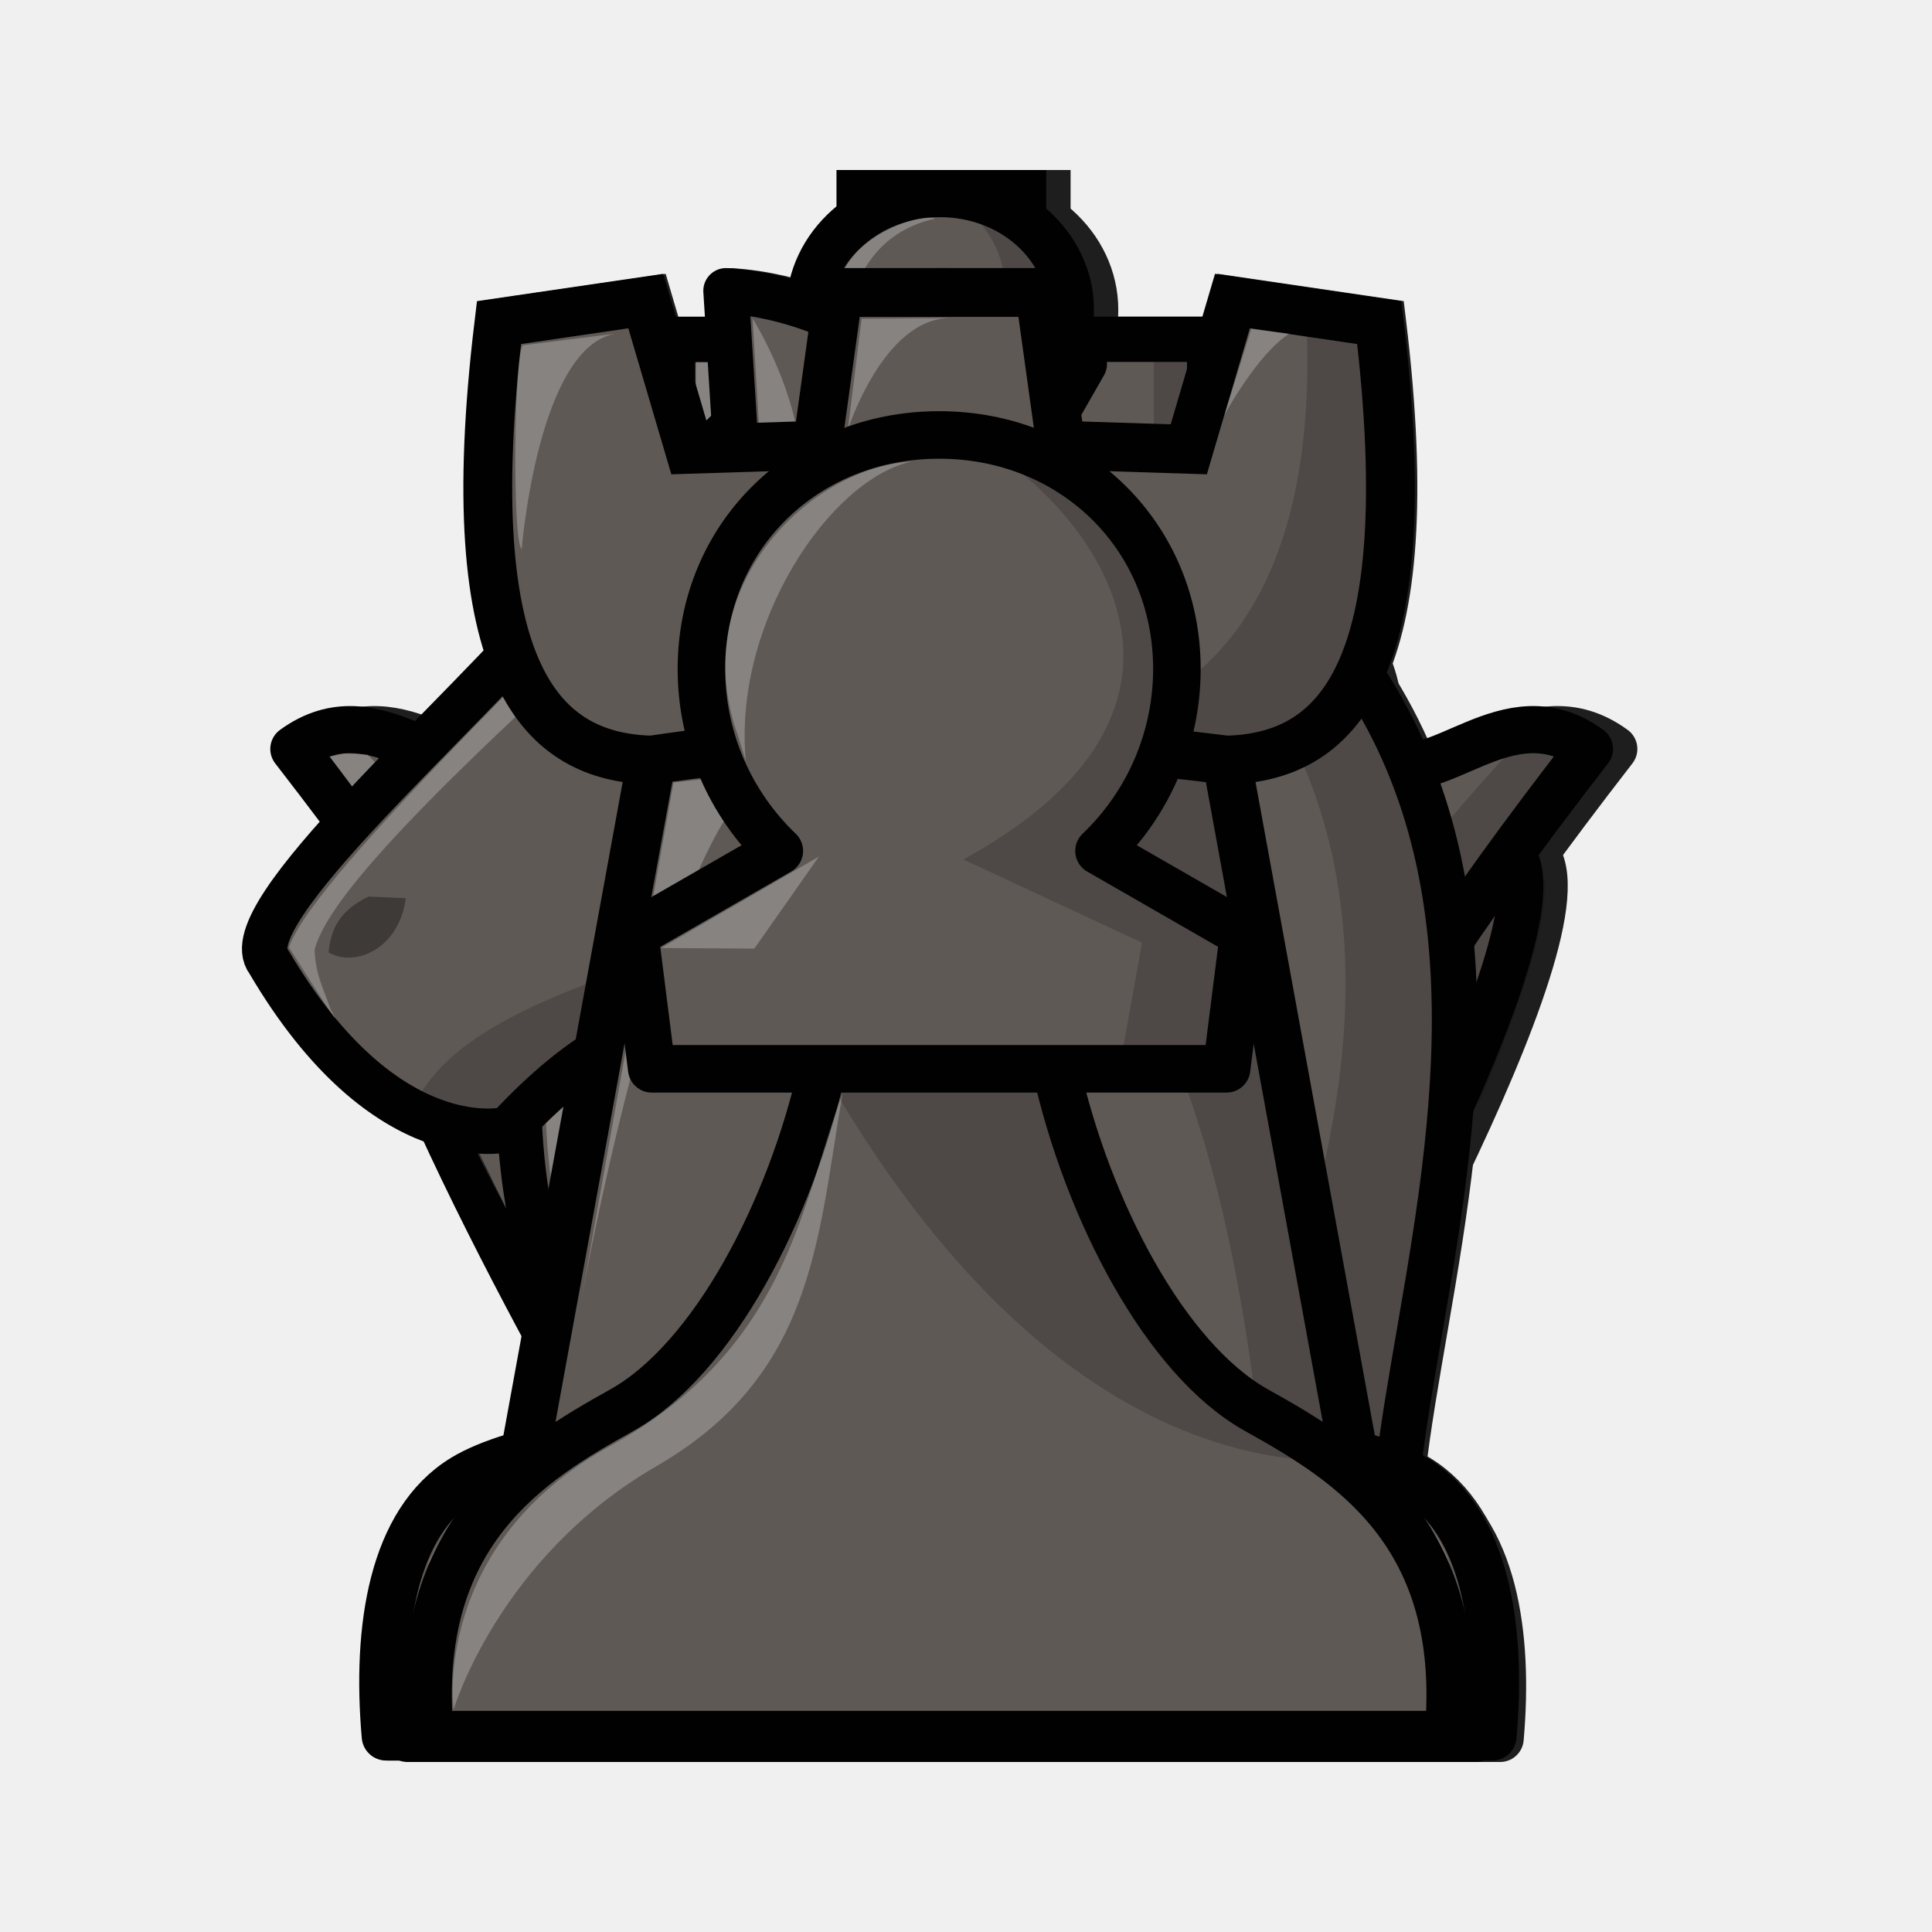
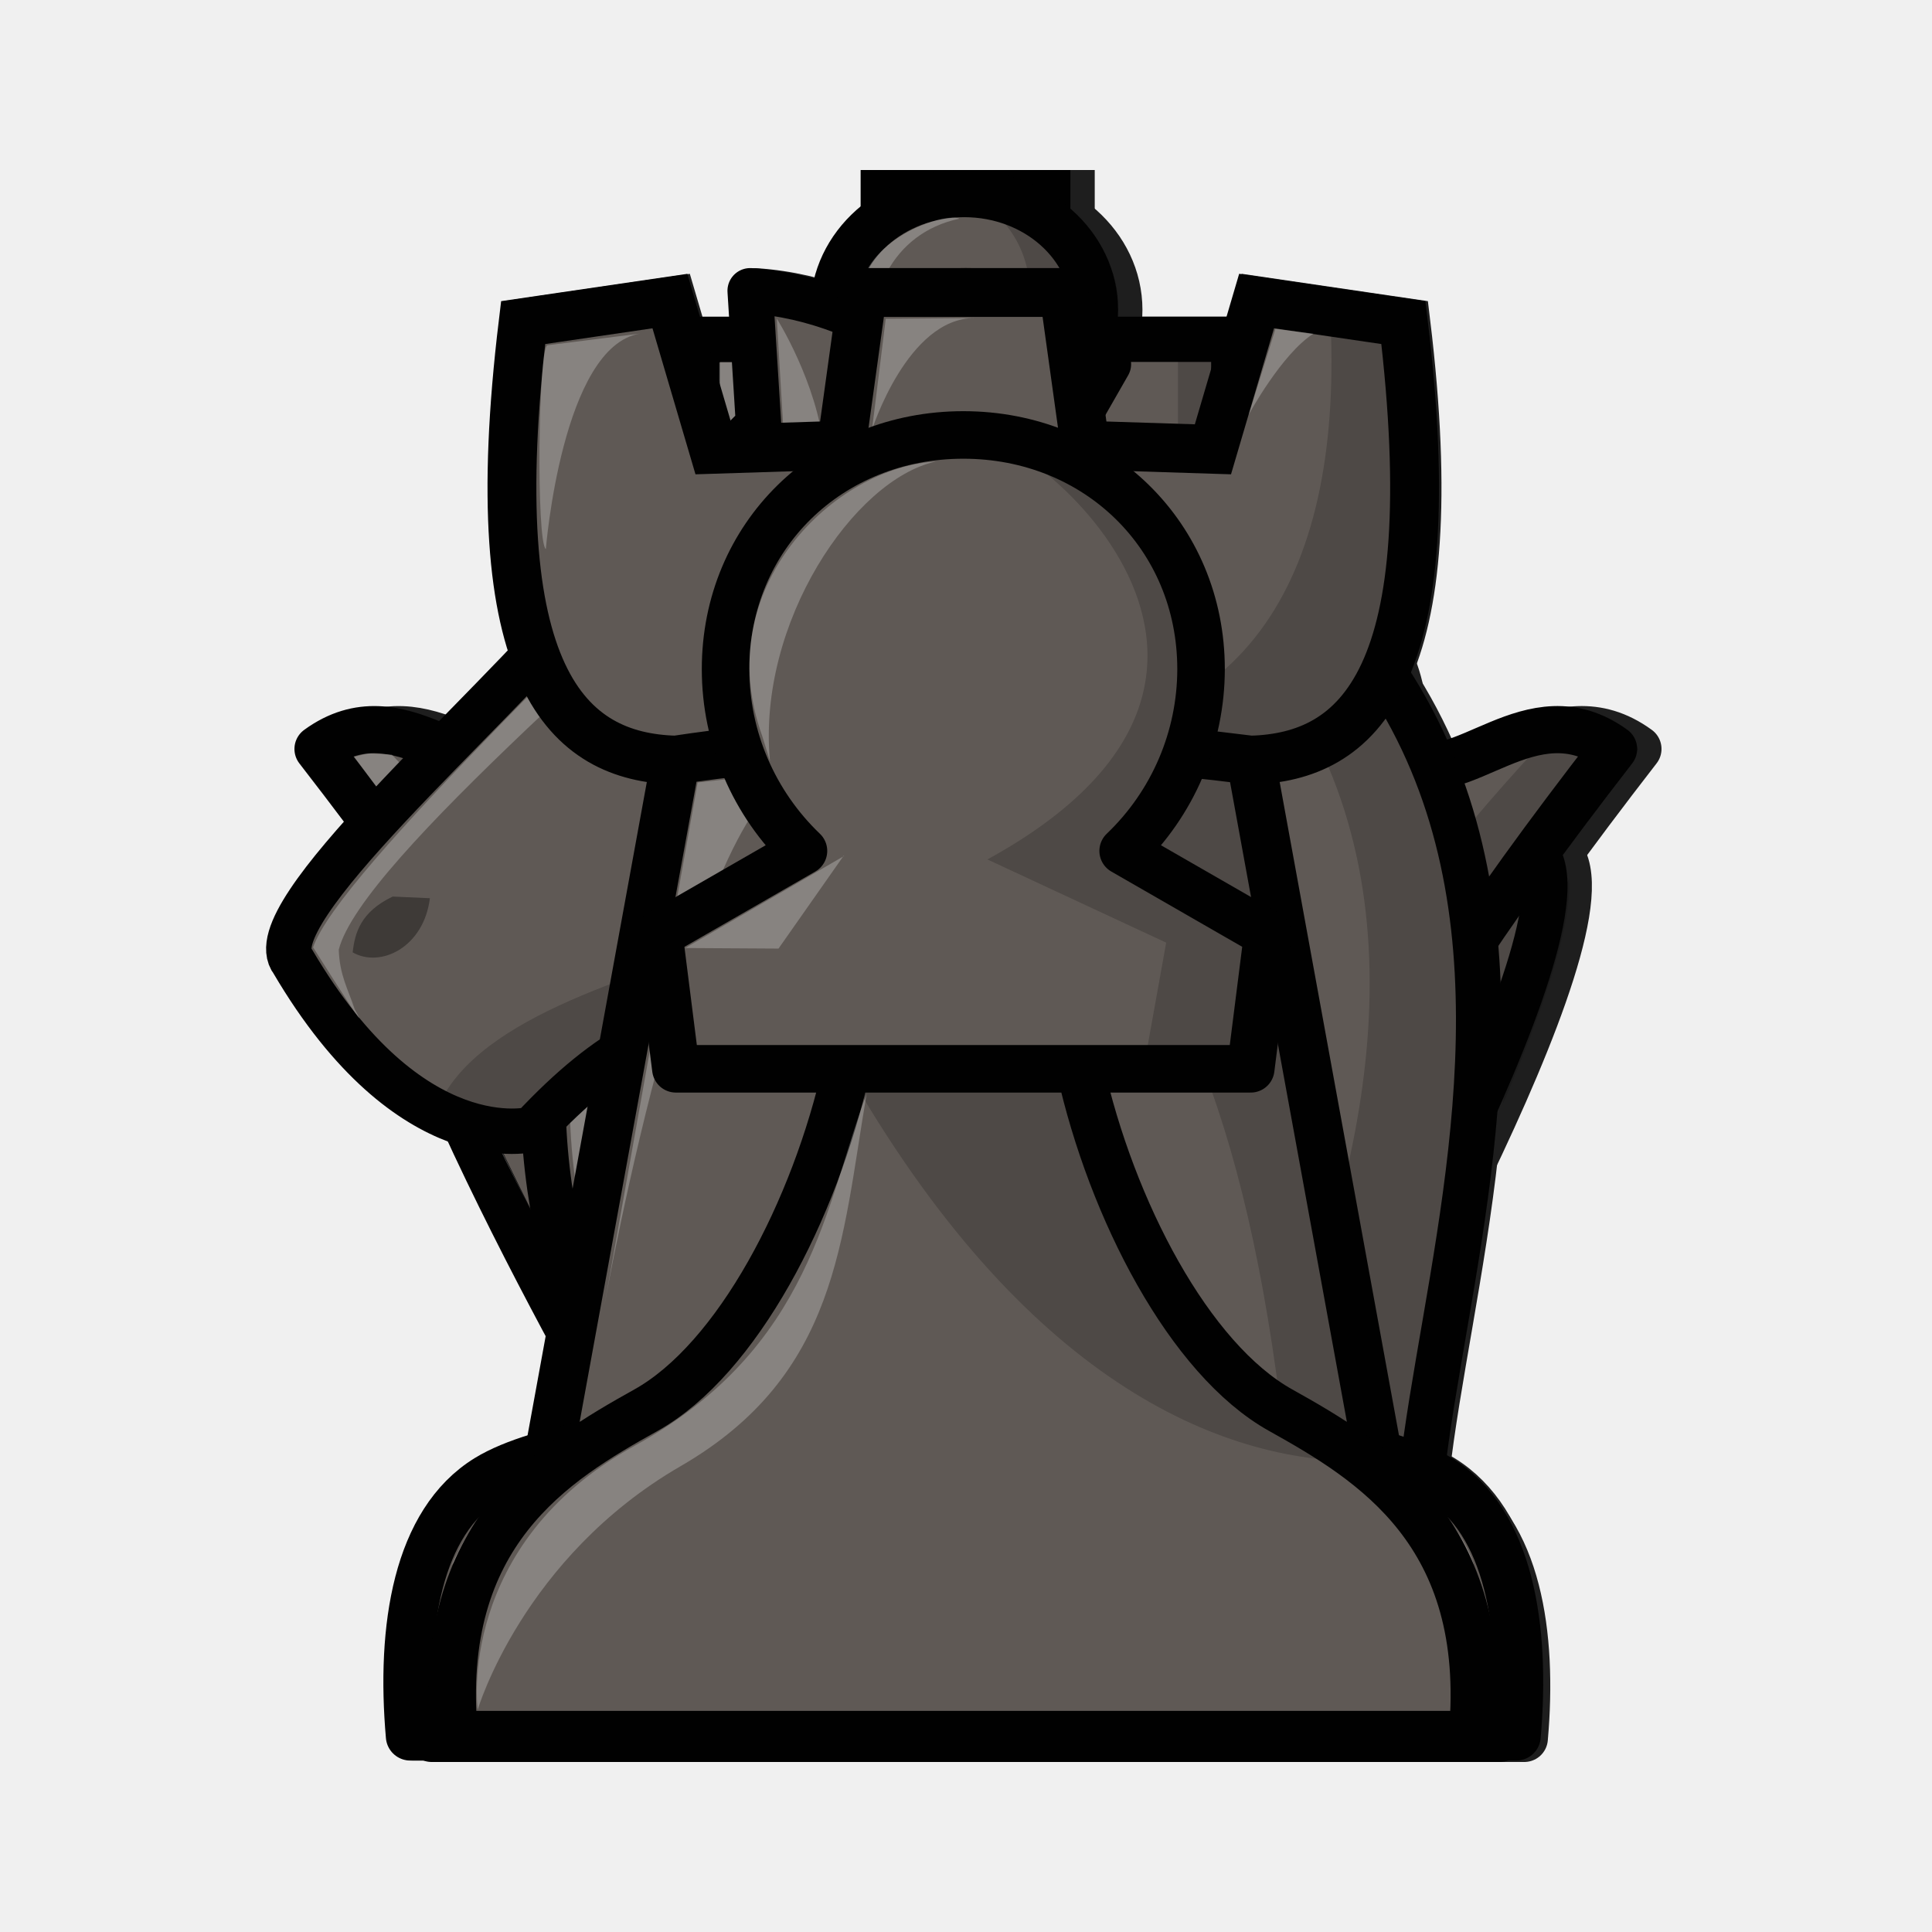
- <svg xmlns="http://www.w3.org/2000/svg" width="40" height="40" viewBox="0 0 40 40" version="1.1">
+ <svg xmlns="http://www.w3.org/2000/svg" width="40" height="40" viewBox="0 0 40 40">
  <g id="Sprite-Staunty">
-     <g id="wk" transform="matrix(0.780303,0,0,0.780303,0.4925009,1.366364)">
+     <g id="wk" transform="matrix(0.780303,0,0,0.780303,0.9925009,1.366364)">
      <path d="m 27.67,15.225 v -3.544 h 4.44 V 7.252 H 27.175 V 3.36 H 22.81 v 3.893 h -4.934 v 4.43 h 4.44 v 3.543" fill="#f0f0f0" stroke-linecap="round" stroke-width="1.2" stroke="#1e1e1e" id="path1542" />
      <rect x="20.299" y="14.215" width="9.398" height="2.787" ry="1.394" fill="#f0f0f0" stroke-linejoin="round" stroke-width="1.2" stroke="#1e1e1e" id="rect1544" />
      <path d="m 26.416,14.215 c 0.725,0 1.308,0.621 1.308,1.393 0,0.773 -0.583,1.394 -1.308,1.394 h 1.974 c 0.724,0 1.308,-0.621 1.308,-1.393 0,-0.773 -0.584,-1.394 -1.308,-1.394 z" opacity="0.15" id="path1546" />
      <path d="m 21.631,14.842 c -0.402,0 -0.725,0.345 -0.725,0.773 0,0.427 0.323,0.772 0.725,0.772 h 0.874 c -0.402,0 -0.725,-0.345 -0.725,-0.772 0,-0.428 0.323,-0.773 0.725,-0.773 z" fill="#ffffff" id="path1548" />
      <path d="m 33.635,36.986 c 0,0 7.776,-13.318 6.613,-15.916 -1.164,-2.596 -8.48,-4.497 -15.248,-4.497 -6.768,0 -14.084,1.9 -15.248,4.497 -1.164,2.597 6.612,15.916 6.612,15.916 z" fill="#f0f0f0" stroke-linecap="round" stroke-width="1.2" stroke="#1e1e1e" id="path1550" />
      <path d="m 24.996,16.576 c 15.938,2.622 12.573,9.354 6.64,22.543 l 2.028,-1.729 c 0,0 7.747,-13.723 6.584,-16.32 -1.545,-2.833 -7.503,-4.159 -15.252,-4.494 z" opacity="0.15" id="path1552" />
      <path d="m 23.765,17.295 c -3.904,-0.184 -14.621,1.801 -13.503,5.017 0.817,3.727 2.754,7.244 4.508,10.504 C 9.083,22.481 8.828,19.042 23.765,17.295 Z M 23.391,3.997 23.375,7.309 h 0.546 l 0.016,-3.312 z m -4.931,3.87 -0.008,3.208 h 0.774 l 0.007,-3.208 z m 4.413,3.213 0.025,2.486 h 0.52 L 23.393,11.08 Z" fill="#ffffff" id="path1554" />
      <path d="m 26.189,3.358 v 3.894 h 0.987 V 3.358 Z m 4.441,3.894 v 4.945 h 1.48 V 7.252 Z m -4.44,4.429 v 2.492 h 1.48 v -2.492 z" opacity="0.15" id="path1556" />
      <path d="m 25,36.457 c 0,0 -9.13,0.048 -11.691,1.62 -1.727,1.06 -2.135,3.65 -1.9,6.323 h 27.182 c 0.235,-2.672 -0.172,-5.264 -1.9,-6.324 -2.56,-1.57 -11.69,-1.619 -11.69,-1.619 z" fill="#f0f0f0" stroke-linejoin="round" stroke-width="1.2" stroke="#1e1e1e" id="path1558" />
      <path d="m 25,37.147 c 0,0 -8.712,-0.137 -11.624,1.666 -0.37,0.229 -0.7,0.84 -0.954,1.39 0.261,-0.331 0.503,-0.613 0.887,-0.849 2.56,-1.571 11.691,-1.62 11.691,-1.62 0,0 9.132,0.049 11.692,1.62 0.391,0.24 0.592,0.532 0.856,0.87 0.025,-0.076 -0.409,-1.158 -1.144,-1.596 C 33.648,37.136 25,37.148 25,37.148 Z" fill="#ffffff" id="path1560" />
    </g>
-     <g id="wq" transform="matrix(0.8137066,0,0,0.8137066,-0.3426653,-0.1367975)">
+     <g id="wq" transform="matrix(0.8137066,0,0,0.8137066,0.1573347,-0.1367975)">
      <path d="m 24.959,5.094 a 2.958,3.316 90 0 0 -3.316,2.958 2.958,3.316 90 0 0 3.316,2.959 2.958,3.316 90 0 0 3.316,-2.959 2.958,3.316 90 0 0 -3.316,-2.958 z" fill="#f0f0f0" stroke-linecap="round" stroke-linejoin="round" stroke-width="1.2" stroke="#1e1e1e" id="path1856" />
      <path d="M 24.836,5.732 C 24.46,5.522 21.112,6.538 22.651,9.308 22.416,7.763 23.089,6.105 24.836,5.732 Z" fill="#ffffff" id="path1858" />
      <path d="m 24.959,11.011 c -6.507,0 -9.595,5.884 -9.595,10.358 h 19.263 c 0,-4.474 -3.16,-10.358 -9.668,-10.358 z" fill="#f0f0f0" stroke-linecap="round" stroke-linejoin="round" stroke-width="1.2" stroke="#1e1e1e" id="path1860" />
      <path d="m 18.161,14.977 c 1.042,-1.478 2.92,-3.22 6.84,-3.38 -0.31,0.277 -4.788,1.138 -6.84,3.38 z" fill="#ffffff" id="path1862" />
      <path d="m 24.836,5.007 c 0,0 0.046,0.238 0,0 2.48,1.129 2.05,3.847 0.817,5.547 7.354,3.803 2.213,8.669 2.212,8.668 h 2.701 c 1.762,1.287 7.209,-2.741 -3.835,-8.67 3.528,-3.115 0.097,-5.606 -1.895,-5.546 z" opacity="0.15" id="path1864" />
      <path d="m 25,15.225 c -1.971,0 -2.348,2.65 -4.137,2.86 -1.82,0.213 -3.381,-2.312 -5.25,-1.737 -1.495,0.46 -0.778,2.6 -1.805,3.175 -1.402,0.785 -3.185,-1.832 -5.29,-0.298 6.838,8.829 8.085,12.377 7.983,18.819 h 16.998 c -0.103,-6.443 1.144,-9.99 7.983,-18.82 -2.106,-1.533 -3.889,1.084 -5.29,0.3 -1.027,-0.576 -0.311,-2.716 -1.806,-3.176 -1.868,-0.575 -3.429,1.95 -5.25,1.736 -1.789,-0.21 -2.166,-2.86 -4.137,-2.86 z" fill="#f0f0f0" stroke-linecap="round" stroke-linejoin="round" stroke-width="1.2" stroke="#1e1e1e" id="path1866" />
      <path d="m 9.895,19.34 c -0.136,-0.01 -0.331,0.056 -0.458,0.085 3.081,4.1 6.575,9.537 7.099,12.417 -1.407,-4.933 -3.267,-9.562 -6.14,-12.472 z" fill="#ffffff" id="path1868" />
      <path d="M 39.974,18.735 C 30.489,28.738 30.05,36.72 23.033,38.045 h 10.476 c -0.103,-6.443 1.145,-9.99 7.983,-18.819 0,0 -0.688,-0.756 -1.518,-0.491 z" opacity="0.15" id="path1870" />
      <path d="m 14.912,18.945 c 0.203,-0.088 1.184,-1.808 1.98,-1.95 -1.42,-0.346 -1.618,-0.046 -1.98,1.95 z m 7.599,-1.069 c 0.953,-0.847 1.633,-2.655 3.238,-1.845 -0.798,-0.23 -2.215,1.04 -3.238,1.845 z m 8.609,0.257 c 0.21,0.07 2.176,-1.642 2.862,-1.218 0,0 -1.43,1.12 -2.862,1.218 z" fill="#ffffff" id="path1872" />
      <path d="m 25,36.457 c 0,0 -9.13,0.048 -11.691,1.62 -1.727,1.06 -2.135,3.65 -1.9,6.323 h 27.182 c 0.235,-2.672 -0.172,-5.264 -1.9,-6.324 -2.56,-1.571 -11.69,-1.62 -11.69,-1.62 z" fill="#f0f0f0" stroke-linejoin="round" stroke-width="1.2" stroke="#1e1e1e" id="path1874" />
      <path d="m 25,37.147 c 0,0 -8.712,-0.137 -11.624,1.666 -0.37,0.229 -0.7,0.84 -0.954,1.39 0.261,-0.331 0.502,-0.613 0.887,-0.849 2.56,-1.571 11.691,-1.62 11.691,-1.62 0,0 9.132,0.049 11.692,1.62 0.391,0.24 0.593,0.532 0.856,0.87 0.026,-0.076 -0.409,-1.158 -1.144,-1.596 C 33.648,37.136 25,37.147 25,37.147 Z" fill="#ffffff" id="path1876" />
    </g>
-     <g id="wb" transform="matrix(0.7757387,0,0,0.7757387,0.6065042,1.541758)">
+     <g id="wb" transform="matrix(0.7757387,0,0,0.7757387,1.106504,1.541758)">
      <path d="m 25,5.767 c -2.106,0 -3.812,0.879 -3.812,1.963 l 1.517,2.65 C 6.655,24.47 16.998,37.516 16.998,37.516 h 16.005 c 0,0 7.05,-8.672 0.763,-19.51 l -2.99,4.827 c -0.67,1.084 -1.962,1.49 -2.897,0.911 -0.935,-0.578 -1.147,-1.917 -0.477,-3 l 3.887,-6.277 a 35.382,35.382 0 0 0 -3.993,-4.086 l 1.517,-2.65 c 0,-1.085 -1.707,-1.964 -3.812,-1.964 z" fill="#f0f0f0" stroke-linejoin="round" stroke-width="1.2" stroke="#1e1e1e" id="path1449" />
      <path d="m 25,5.767 c -0.816,0 -1.571,0.134 -2.191,0.358 4.338,0.848 4.976,1.12 2.56,4.351 l 3.246,3.567 c -3.657,8.24 -1.604,7.991 -1.604,7.991 0,0 0.696,-2.648 4.112,-7.768 A 35.696,35.696 0 0 0 27.296,10.38 L 28.812,7.73 C 28.812,6.646 27.106,5.767 25,5.767 Z m 8.765,12.238 -1.009,1.513 c 3.737,8.413 -4.134,17.997 -4.134,17.997 h 4.381 c 0.158,0.034 6.958,-8.844 0.762,-19.51 z" opacity="0.15" id="path1451" />
      <path d="M 15.145,31.721 C 14.925,31.69 11.722,21.935 20.899,12.97 18.597,14.865 13.764,26.133 15.145,31.721 Z M 23.292,10.196 21.815,7.602 c 0,0 0.242,-0.722 1.78,-1.048 -1.726,1.35 -0.987,1.663 -0.303,3.642 z" fill="#ffffff" id="path1453" />
      <path d="m 25,36.457 c 0,0 -9.13,0.048 -11.691,1.62 -1.727,1.06 -2.135,3.65 -1.9,6.323 h 27.182 c 0.235,-2.672 -0.172,-5.264 -1.9,-6.324 -2.56,-1.57 -11.69,-1.619 -11.69,-1.619 z" fill="#f0f0f0" stroke-linejoin="round" stroke-width="1.2" stroke="#1e1e1e" id="path1455" />
      <path d="m 25,37.147 c 0,0 -8.712,-0.137 -11.624,1.666 -0.37,0.229 -0.7,0.84 -0.954,1.39 0.261,-0.331 0.502,-0.613 0.887,-0.85 C 15.869,37.784 25,37.736 25,37.736 c 0,0 9.132,0.048 11.692,1.619 0.391,0.24 0.592,0.532 0.856,0.87 0.026,-0.076 -0.409,-1.158 -1.144,-1.596 C 33.648,37.136 25,37.147 25,37.147 Z" fill="#ffffff" id="path1457" />
    </g>
-     <g id="wn" transform="matrix(0.7833885,0,0,0.7833016,0.5320312,1.1997)">
+     <g id="wn" transform="matrix(0.7833885,0,0,0.7833016,1.032031,1.1997)">
      <path d="m 25.192,23.015 c -0.165,6.967 -11.758,5.219 -11.516,18.104 l 22.86,0.118 C 34.442,34.795 46.226,16.077 24.605,8.979 v 0 c 0,0 -2.438,-2.6 -5.965,-2.823 l 0.222,3.534 -4.558,4.582 c -2.63,3.145 -8.735,8.378 -7.751,9.611 3.115,5.304 6.33,4.432 6.33,4.432 4.242,-4.544 5.82,-2.09 12.31,-5.3 z" fill="#f0f0f0" stroke="#1e1e1e" stroke-linejoin="round" stroke-width="1.2" id="path1668" />
      <path d="m 19.32,14.694 c -0.776,0.86 -0.69,1.116 -0.814,2.15 0.806,0.123 1.507,0.24 2.249,0.066 2.38,-1.262 0.075,-3.403 -1.435,-2.216 z" opacity="0.35" id="path1670" />
      <path d="m 9.192,22.166 c -0.85,0.408 -0.999,0.96 -1.057,1.475 0.729,0.419 1.877,-0.125 2.041,-1.431 z" opacity="0.3" id="path1672" />
      <path d="m 8.19,25.15 c 0,0 0.653,1.137 -1.101,-1.641 0.659,-1.977 8.263,-9.08 12.438,-13.534 L 19.343,6.889 c 0,0 1.069,1.69 1.248,3.468 C 16.2,14.747 8.37,21.19 7.767,23.57 c 0.023,0.674 0.24,1.028 0.423,1.58 z" fill="#ffffff" id="path1674" />
      <path d="m 13.26,28.257 c 2.03,-3.337 8.391,-3.224 11.932,-5.242 0.323,0.102 0.13,1.37 0.24,1.23 0.847,-1.09 2.926,-3.28 0.868,-6.875 0.522,5.958 -13.718,5.591 -15.89,10.305 -0.2,0.436 2.182,0.793 2.85,0.582 z" opacity="0.15" id="path1676" />
      <path d="M 25.8,23.781 C 24.787,29.594 16.255,29.898 14.812,36.422 17.645,30.016 25.574,30.708 25.8,23.781 Z" fill="#ffffff" id="path1678" />
      <path d="m 18.64,6.156 c 0,0 3.051,0.738 4.904,3.982 20.5,7.154 7.642,27.937 5.789,31.073 l 7.203,0.026 C 34.55,37.994 46.084,15.64 24.606,8.98 22.83,7.91 21.837,6.37 18.64,6.155 Z" opacity="0.15" id="path1680" />
      <path d="m 25,36.457 c 0,0 -9.13,0.048 -11.691,1.62 -1.727,1.06 -2.135,3.65 -1.9,6.323 h 27.182 c 0.235,-2.672 -0.172,-5.264 -1.9,-6.324 -2.56,-1.57 -11.69,-1.619 -11.69,-1.619 z" fill="#f0f0f0" stroke="#1e1e1e" stroke-linejoin="round" stroke-width="1.2" id="path1682" />
      <path d="m 25,37.147 c 0,0 -8.712,-0.137 -11.624,1.666 -0.37,0.229 -0.7,0.84 -0.954,1.39 0.261,-0.331 0.503,-0.613 0.887,-0.849 C 15.87,37.783 25,37.734 25,37.734 c 0,0 9.132,0.049 11.692,1.62 0.391,0.24 0.592,0.532 0.856,0.87 0.026,-0.076 -0.409,-1.158 -1.144,-1.596 C 33.648,37.136 25,37.148 25,37.148 Z" fill="#ffffff" id="path1684" />
    </g>
-     <g id="wr" transform="matrix(0.8424669,0,0,0.8424669,-1.566267,-1.461009)">
+     <g id="wr" transform="matrix(0.8424669,0,0,0.8424669,-1.066267,-1.461009)">
      <path d="m 17.932,20.414 c 4.906,-0.74 9.579,-0.578 14.136,0 M 14.183,9.662 c -1.06,8.767 1.103,10.677 3.748,10.752 L 14.616,38.573 H 35.383 L 32.067,20.414 c 2.645,-0.074 4.808,-1.985 3.749,-10.752 l -3.608,-0.53 -1.073,3.644 -3.142,-0.1 -0.522,-3.754 h -4.945 l -0.52,3.754 -3.143,0.1 -1.073,-3.643 z" fill="#f0f0f0" stroke-width="1.2" stroke="#1e1e1e" id="path1983" />
      <path d="m 17.932,20.414 c 6.828,0 13.118,0.408 14.948,16.572 l 2.319,0.386 -3.131,-16.428 C 32.036,20.636 25.98,19.121 17.932,20.414 Z" opacity="0.15" id="path1985" />
      <path d="m 14.777,10.219 2.277,-0.286 c -1.914,0.312 -2.313,5.296 -2.313,5.296 -0.238,-0.177 -0.188,-4.903 0.036,-5.01 z M 25.276,9.55 c -1.648,0 -2.52,2.748 -2.52,2.748 l 0.338,-2.729 z m 7.395,0.266 0.934,0.118 c -0.785,0.5 -1.59,1.989 -1.59,1.989 z m -14.199,11.148 2.62,-0.293 c -2.62,0.293 -4.888,13.113 -4.888,13.113 z" fill="#ffffff" id="path1987" />
      <path d="m 34.013,9.398 c 0.357,6.363 -1.95,10.603 -8.041,10.536 l 4.777,0.563 c 7.523,0.31 5.101,-10.806 5.068,-10.835 z" opacity="0.15" id="path1989" />
      <path d="m 25,36.457 c 0,0 -9.13,0.048 -11.691,1.62 -1.727,1.06 -2.135,3.65 -1.9,6.323 h 27.182 c 0.235,-2.672 -0.172,-5.264 -1.9,-6.324 -2.56,-1.57 -11.69,-1.619 -11.69,-1.619 z" fill="#f0f0f0" stroke-linejoin="round" stroke-width="1.2" stroke="#1e1e1e" id="path1991" />
      <path d="m 25,37.146 c 0,0 -8.712,-0.137 -11.624,1.666 -0.37,0.229 -0.7,0.84 -0.954,1.39 0.261,-0.331 0.503,-0.613 0.887,-0.849 C 15.87,37.782 25,37.733 25,37.733 c 0,0 9.132,0.049 11.692,1.62 0.391,0.24 0.592,0.532 0.856,0.87 0.025,-0.076 -0.409,-1.158 -1.144,-1.596 C 33.648,37.135 25,37.147 25,37.147 Z" fill="#ffffff" id="path1993" />
    </g>
-     <g id="wp" transform="matrix(0.8202985,0,0,0.8202985,-1.012033,-0.5072169)">
+     <g id="wp" transform="matrix(0.8202985,0,0,0.8202985,-0.5120331,-0.5072169)">
      <path d="m 21.503,27.594 h 6.994 M 19,17.508 c 0,1.732 0.712,3.387 1.966,4.587 l -3.65,2.1 0.43,3.399 h 4.306 c -0.794,3.559 -2.755,7.33 -5.062,8.617 -2.307,1.287 -5.3,3.097 -4.843,8.189 h 25.706 c 0.457,-5.092 -2.535,-6.902 -4.842,-8.189 -2.307,-1.286 -4.268,-5.058 -5.062,-8.617 h 4.306 l 0.43,-3.4 -3.65,-2.099 a 6.352,6.352 0 0 0 1.966,-4.587 c 0,-3.367 -2.628,-5.912 -6,-5.912 -3.373,0 -6.002,2.545 -6.001,5.912 z" fill="#f0f0f0" stroke-linejoin="round" stroke-width="1.2" stroke="#1e1e1e" id="path1775" />
      <path d="m 24.962,11.537 c 1.17,-0.459 9.527,5.906 0.647,10.773 l 4.512,2.1 -0.562,3.125 h 2.659 l 0.428,-3.399 -3.65,-2.1 c 1.253,-1.2 1.962,-2.58 1.964,-4.312 -0.468,-5.416 -5.998,-6.186 -5.998,-6.186 z m -2.949,15.998 c 4.503,7.934 9.47,9.994 13.074,9.965 L 32.972,36.153 C 30.897,34.663 28.24,31.295 27.91,27.535 Z" opacity="0.15" id="path1777" />
      <path d="m 21.983,22.213 -1.647,2.347 -2.356,-0.014 4.013,-2.324 z m 2.324,-9.946 c -2.542,0.138 -5.73,3.173 -4.385,6.918 l 0.199,0.643 c -0.33,-3.489 2.127,-7.116 4.186,-7.561 z m -6.444,25.358 c -3.984,2.305 -5.117,6.14 -5.117,6.14 -0.01,0 -0.548,-4.175 3.956,-6.654 4.504,-2.479 4.822,-6.15 5.86,-8.893 -0.636,3.704 -0.715,7.102 -4.699,9.407 z" fill="#ffffff" id="path1779" />
    </g>
-     <g id="bk" transform="matrix(0.780303,0,0,0.780303,-0.0120643,1.366364)">
+     <g id="bk" transform="matrix(0.780303,0,0,0.780303,0.4879357,1.366364)">
      <path d="m 27.67,15.225 v -3.544 h 4.44 V 7.252 H 27.175 V 3.36 H 22.81 v 3.893 h -4.934 v 4.43 h 4.44 v 3.543" fill="#5f5955" stroke-linecap="round" stroke-width="1.2" stroke="#010101" id="path848" />
      <rect x="20.299" y="14.215" width="9.398" height="2.787" ry="1.394" fill="#5f5955" stroke-linejoin="round" stroke-width="1.2" stroke="#010101" id="rect850" />
      <path d="m 26.416,14.215 c 0.725,0 1.308,0.621 1.308,1.393 0,0.773 -0.583,1.394 -1.308,1.394 h 1.974 c 0.724,0 1.308,-0.621 1.308,-1.393 0,-0.773 -0.584,-1.394 -1.308,-1.394 z" opacity="0.18" id="path852" />
      <path d="m 21.631,14.842 c -0.402,0 -0.725,0.345 -0.725,0.773 0,0.427 0.323,0.772 0.725,0.772 h 0.874 c -0.402,0 -0.725,-0.345 -0.725,-0.772 0,-0.428 0.323,-0.773 0.725,-0.773 z" fill="#ffffff" opacity="0.25" id="path854" />
      <path d="m 33.635,36.986 c 0,0 7.776,-13.318 6.613,-15.916 -1.164,-2.596 -8.48,-4.497 -15.248,-4.497 -6.768,0 -14.084,1.9 -15.248,4.497 -1.164,2.597 6.612,15.916 6.612,15.916 z" fill="#5f5955" stroke-linecap="round" stroke-width="1.2" stroke="#010101" id="path856" />
      <path d="m 24.996,16.576 c 15.938,2.622 12.573,9.354 6.64,22.543 l 2.028,-1.729 c 0,0 7.747,-13.723 6.584,-16.32 -1.545,-2.833 -7.503,-4.159 -15.252,-4.494 z" opacity="0.18" id="path858" />
      <path d="m 23.765,17.295 c -3.904,-0.184 -14.621,1.801 -13.503,5.017 0.817,3.727 2.754,7.244 4.508,10.504 C 9.083,22.481 8.828,19.042 23.765,17.295 Z M 23.391,3.997 23.375,7.309 h 0.546 l 0.016,-3.312 z m -4.931,3.87 -0.008,3.208 h 0.774 l 0.007,-3.208 z m 4.413,3.213 0.025,2.486 h 0.52 L 23.393,11.08 Z" fill="#ffffff" opacity="0.25" id="path860" />
      <path d="m 26.189,3.358 v 3.894 h 0.987 V 3.358 Z m 4.441,3.894 v 4.945 h 1.48 V 7.252 Z m -4.44,4.429 v 2.492 h 1.48 v -2.492 z" opacity="0.18" id="path862" />
      <path d="m 25,36.457 c 0,0 -9.13,0.048 -11.691,1.62 -1.727,1.06 -2.135,3.65 -1.9,6.323 h 27.182 c 0.235,-2.672 -0.172,-5.264 -1.9,-6.324 -2.56,-1.57 -11.69,-1.619 -11.69,-1.619 z" fill="#5f5955" stroke-linejoin="round" stroke-width="1.2" stroke="#010101" id="path864" />
      <path d="m 25,37.147 c 0,0 -8.712,-0.137 -11.624,1.666 -0.37,0.229 -0.7,0.84 -0.954,1.39 0.261,-0.331 0.503,-0.613 0.887,-0.849 2.56,-1.571 11.691,-1.62 11.691,-1.62 0,0 9.132,0.049 11.692,1.62 0.391,0.24 0.592,0.532 0.856,0.87 0.025,-0.076 -0.409,-1.158 -1.144,-1.596 C 33.648,37.136 25,37.148 25,37.148 Z" fill="#ffffff" opacity="0.25" id="path866" />
    </g>
-     <g id="bq" transform="matrix(0.8137066,0,0,0.8137066,-0.8467956,-0.1367975)">
+     <g id="bq" transform="matrix(0.8137066,0,0,0.8137066,-0.3467956,-0.1367975)">
      <path d="m 24.959,5.094 a 2.958,3.316 90 0 0 -3.316,2.958 2.958,3.316 90 0 0 3.316,2.959 2.958,3.316 90 0 0 3.316,-2.959 2.958,3.316 90 0 0 -3.316,-2.958 z" fill="#5f5955" stroke-linecap="round" stroke-linejoin="round" stroke-width="1.2" stroke="#010101" id="path1232" />
      <path d="M 24.836,5.732 C 24.46,5.522 21.112,6.538 22.651,9.308 22.416,7.763 23.089,6.105 24.836,5.732 Z" fill="#ffffff" opacity="0.25" id="path1234" />
      <path d="m 24.959,11.011 c -6.507,0 -9.595,5.884 -9.595,10.358 h 19.263 c 0,-4.474 -3.16,-10.358 -9.668,-10.358 z" fill="#5f5955" stroke-linecap="round" stroke-linejoin="round" stroke-width="1.2" stroke="#010101" id="path1236" />
      <path d="m 18.161,14.977 c 1.042,-1.478 2.92,-3.22 6.84,-3.38 -0.31,0.277 -4.788,1.138 -6.84,3.38 z" fill="#ffffff" opacity="0.25" id="path1238" />
      <path d="m 24.836,5.007 c 0,0 0.046,0.238 0,0 2.48,1.129 2.05,3.847 0.817,5.547 7.354,3.803 2.213,8.669 2.212,8.668 h 2.701 c 1.762,1.287 7.209,-2.741 -3.835,-8.67 3.528,-3.115 0.097,-5.606 -1.895,-5.546 z" opacity="0.18" id="path1240" />
      <path d="m 25,15.225 c -1.971,0 -2.348,2.65 -4.137,2.86 -1.82,0.213 -3.381,-2.312 -5.25,-1.737 -1.495,0.46 -0.778,2.6 -1.805,3.175 -1.402,0.785 -3.185,-1.832 -5.29,-0.298 6.838,8.829 8.085,12.377 7.983,18.819 h 16.998 c -0.103,-6.443 1.144,-9.99 7.983,-18.82 -2.106,-1.533 -3.889,1.084 -5.29,0.3 -1.027,-0.576 -0.311,-2.716 -1.806,-3.176 -1.868,-0.575 -3.429,1.95 -5.25,1.736 -1.789,-0.21 -2.166,-2.86 -4.137,-2.86 z" fill="#5f5955" stroke-linecap="round" stroke-linejoin="round" stroke-width="1.2" stroke="#010101" id="path1242" />
      <path d="m 9.895,19.34 c -0.136,-0.01 -0.331,0.056 -0.458,0.085 3.081,4.1 6.575,9.537 7.099,12.417 -1.407,-4.933 -3.267,-9.562 -6.14,-12.472 z" fill="#ffffff" opacity="0.25" id="path1244" />
      <path d="M 39.974,18.735 C 30.489,28.738 30.05,36.72 23.033,38.045 h 10.476 c -0.103,-6.443 1.145,-9.99 7.983,-18.819 0,0 -0.688,-0.756 -1.518,-0.491 z" opacity="0.18" id="path1246" />
      <path d="m 14.912,18.945 c 0.203,-0.088 1.184,-1.808 1.98,-1.95 -1.42,-0.346 -1.618,-0.046 -1.98,1.95 z m 7.599,-1.069 c 0.953,-0.847 1.633,-2.655 3.238,-1.845 -0.798,-0.23 -2.215,1.04 -3.238,1.845 z m 8.609,0.257 c 0.21,0.07 2.176,-1.642 2.862,-1.218 0,0 -1.43,1.12 -2.862,1.218 z" fill="#ffffff" opacity="0.25" id="path1248" />
      <path d="m 25,36.457 c 0,0 -9.13,0.048 -11.691,1.62 -1.727,1.06 -2.135,3.65 -1.9,6.323 h 27.182 c 0.235,-2.672 -0.172,-5.264 -1.9,-6.324 -2.56,-1.571 -11.69,-1.62 -11.69,-1.62 z" fill="#5f5955" stroke-linejoin="round" stroke-width="1.2" stroke="#010101" id="path1250" />
      <path d="m 25,37.147 c 0,0 -8.712,-0.137 -11.624,1.666 -0.37,0.229 -0.7,0.84 -0.954,1.39 0.261,-0.331 0.502,-0.613 0.887,-0.849 2.56,-1.571 11.691,-1.62 11.691,-1.62 0,0 9.132,0.049 11.692,1.62 0.391,0.24 0.593,0.532 0.856,0.87 0.026,-0.076 -0.409,-1.158 -1.144,-1.596 C 33.648,37.136 25,37.147 25,37.147 Z" fill="#ffffff" opacity="0.25" id="path1252" />
    </g>
-     <g id="bb" transform="matrix(0.2052475,0,0,0.2052475,-32.25462,-4.598287)">
+     <g id="bb" transform="matrix(0.2052475,0,0,0.2052475,-31.75462,-4.598287)">
      <path d="m 252.135,51.712 c -7.96,0 -14.408,3.322 -14.408,7.419 l 5.734,10.016 C 182.799,122.4 221.891,171.708 221.891,171.708 h 60.491 c 0,0 26.646,-32.776 2.884,-73.739 l -11.301,18.244 c -2.532,4.097 -7.415,5.631 -10.949,3.443 -3.534,-2.185 -4.335,-7.245 -1.803,-11.339 L 275.904,84.594 A 133.727,133.727 0 0 0 260.812,69.151 l 5.734,-10.016 c 0,-4.101 -6.452,-7.423 -14.408,-7.423 z" fill="#5f5955" stroke-linejoin="round" stroke-width="4.535" stroke="#010101" id="path666" />
      <path d="m 252.135,51.712 c -3.084,0 -5.938,0.506 -8.281,1.353 16.396,3.205 18.807,4.233 9.676,16.445 l 12.268,13.482 c -13.822,31.143 -6.062,30.202 -6.062,30.202 0,0 2.631,-10.008 15.541,-29.359 A 134.914,134.914 0 0 0 260.812,69.147 l 5.73,-10.016 c 0,-4.097 -6.448,-7.419 -14.408,-7.419 z m 33.128,46.254 -3.814,5.718 c 14.124,31.797 -15.625,68.02 -15.625,68.02 h 16.558 c 0.597,0.129 26.298,-33.426 2.88,-73.739 z" opacity="0.18" id="path668" style="stroke-width:3.78" />
      <path d="m 214.887,149.806 c -0.832,-0.117 -12.937,-36.986 21.747,-70.87 -8.7,7.162 -26.967,49.75 -21.747,70.87 z M 245.679,68.451 240.097,58.647 c 0,0 0.915,-2.729 6.728,-3.961 -6.523,5.102 -3.73,6.285 -1.145,13.765 z" fill="#ffffff" opacity="0.25" id="path670" style="stroke-width:3.78" />
      <path d="m 252.135,167.706 c 0,0 -34.507,0.181 -44.186,6.123 -6.527,4.006 -8.069,13.795 -7.181,23.898 h 102.735 c 0.888,-10.099 -0.65,-19.895 -7.181,-23.902 -9.676,-5.934 -44.183,-6.119 -44.183,-6.119 z" fill="#5f5955" stroke-linejoin="round" stroke-width="4.535" stroke="#010101" id="path672" />
      <path d="m 252.135,170.313 c 0,0 -32.927,-0.518 -43.933,6.297 -1.398,0.866 -2.646,3.175 -3.606,5.254 0.986,-1.251 1.897,-2.317 3.352,-3.213 9.676,-5.93 44.186,-6.112 44.186,-6.112 0,0 34.515,0.181 44.19,6.119 1.478,0.907 2.237,2.011 3.235,3.288 0.098,-0.287 -1.546,-4.377 -4.324,-6.032 -10.416,-5.643 -43.102,-5.601 -43.102,-5.601 z" fill="#ffffff" opacity="0.25" id="path674" style="stroke-width:3.78" />
    </g>
-     <g id="bn" transform="matrix(0.7833892,0,0,0.7833892,0.4290268,1.197678)">
+     <g id="bn" transform="matrix(0.7833892,0,0,0.7833892,0.9290268,1.197678)">
      <path d="m 25.192,23.015 c -0.165,6.967 -11.758,5.219 -11.516,18.104 l 22.86,0.118 C 34.442,34.795 46.226,16.077 24.605,8.979 v 0 c 0,0 -2.438,-2.6 -5.965,-2.823 l 0.222,3.534 -4.558,4.582 c -2.63,3.145 -8.735,8.378 -7.751,9.611 3.115,5.304 6.33,4.432 6.33,4.432 4.242,-4.544 5.82,-2.09 12.31,-5.3 z" fill="#5f5955" stroke="#010101" stroke-linejoin="round" stroke-width="1.2" id="path974" />
      <path d="m 19.32,14.694 c -0.776,0.86 -0.69,1.116 -0.814,2.15 0.806,0.123 1.507,0.24 2.249,0.066 2.38,-1.262 0.075,-3.403 -1.435,-2.216 z" opacity="0.4" id="path976" />
      <path d="m 9.192,22.166 c -0.85,0.408 -0.999,0.96 -1.057,1.475 0.729,0.419 1.877,-0.125 2.041,-1.431 z" opacity="0.35" id="path978" />
      <path d="m 8.19,25.15 c 0,0 0.653,1.137 -1.101,-1.641 0.659,-1.977 8.263,-9.08 12.438,-13.534 L 19.343,6.889 c 0,0 1.069,1.69 1.248,3.468 C 16.2,14.747 8.37,21.19 7.767,23.57 c 0.023,0.674 0.24,1.028 0.423,1.58 z" fill="#ffffff" opacity="0.25" id="path980" />
      <path d="m 13.26,28.257 c 2.03,-3.337 8.391,-3.224 11.932,-5.242 0.323,0.102 0.13,1.37 0.24,1.23 0.847,-1.09 2.926,-3.28 0.868,-6.875 0.522,5.958 -13.718,5.591 -15.89,10.305 -0.2,0.436 2.182,0.793 2.85,0.582 z" opacity="0.18" id="path982" />
      <path d="M 25.8,23.781 C 24.787,29.594 16.255,29.898 14.812,36.422 17.645,30.016 25.574,30.708 25.8,23.781 Z" fill="#ffffff" opacity="0.25" id="path984" />
      <path d="m 18.64,6.156 c 0,0 3.051,0.738 4.904,3.982 20.5,7.154 7.642,27.937 5.789,31.073 l 7.203,0.026 C 34.55,37.994 46.084,15.64 24.606,8.98 22.83,7.91 21.837,6.37 18.64,6.155 Z" opacity="0.18" id="path986" />
      <path d="m 25,36.457 c 0,0 -9.13,0.048 -11.691,1.62 -1.727,1.06 -2.135,3.65 -1.9,6.323 h 27.182 c 0.235,-2.672 -0.172,-5.264 -1.9,-6.324 -2.56,-1.57 -11.69,-1.619 -11.69,-1.619 z" fill="#5f5955" stroke="#010101" stroke-linejoin="round" stroke-width="1.2" id="path988" />
      <path d="m 25,37.147 c 0,0 -8.712,-0.137 -11.624,1.666 -0.37,0.229 -0.7,0.84 -0.954,1.39 0.261,-0.331 0.503,-0.613 0.887,-0.849 C 15.87,37.783 25,37.734 25,37.734 c 0,0 9.132,0.049 11.692,1.62 0.391,0.24 0.592,0.532 0.856,0.87 0.026,-0.076 -0.409,-1.158 -1.144,-1.596 C 33.648,37.136 25,37.148 25,37.148 Z" fill="#ffffff" opacity="0.25" id="path990" />
    </g>
-     <g id="br" transform="matrix(0.8424669,0,0,0.8424669,-1.617767,-1.460818)">
+     <g id="br" transform="matrix(0.8424669,0,0,0.8424669,-1.117767,-1.460818)">
      <path d="m 17.932,20.414 c 4.906,-0.74 9.579,-0.578 14.136,0 M 14.183,9.662 c -1.06,8.767 1.103,10.677 3.748,10.752 L 14.616,38.573 H 35.383 L 32.067,20.414 c 2.645,-0.074 4.808,-1.985 3.749,-10.752 l -3.608,-0.53 -1.073,3.644 -3.142,-0.1 -0.522,-3.754 h -4.945 l -0.52,3.754 -3.143,0.1 -1.073,-3.643 z" fill="#5f5955" stroke-width="1.2" stroke="#010101" id="path1359" />
      <path d="m 17.932,20.414 c 6.828,0 13.118,0.408 14.948,16.572 l 2.319,0.386 -3.131,-16.428 C 32.036,20.636 25.98,19.121 17.932,20.414 Z" opacity="0.18" id="path1361" />
      <path d="m 14.777,10.219 2.277,-0.286 c -1.914,0.312 -2.313,5.296 -2.313,5.296 -0.238,-0.177 -0.188,-4.903 0.036,-5.01 z M 25.276,9.55 c -1.648,0 -2.52,2.748 -2.52,2.748 l 0.338,-2.729 z m 7.395,0.266 0.934,0.118 c -0.785,0.5 -1.59,1.989 -1.59,1.989 z m -14.199,11.148 2.62,-0.293 c -2.62,0.293 -4.895,13.053 -4.906,13.113 z" fill="#ffffff" opacity="0.25" id="path1363" />
      <path d="m 34.013,9.398 c 0.357,6.363 -1.95,10.603 -8.041,10.536 l 4.777,0.563 c 7.523,0.31 5.101,-10.806 5.068,-10.835 z" opacity="0.18" id="path1365" />
      <path d="m 25,36.457 c 0,0 -9.13,0.048 -11.691,1.62 -1.727,1.06 -2.135,3.65 -1.9,6.323 h 27.182 c 0.235,-2.672 -0.172,-5.264 -1.9,-6.324 -2.56,-1.57 -11.69,-1.619 -11.69,-1.619 z" fill="#5f5955" stroke-linejoin="round" stroke-width="1.2" stroke="#010101" id="path1367" />
      <path d="m 25,37.146 c 0,0 -8.712,-0.137 -11.624,1.666 -0.37,0.229 -0.7,0.84 -0.954,1.39 0.261,-0.331 0.503,-0.613 0.887,-0.849 C 15.87,37.782 25,37.733 25,37.733 c 0,0 9.132,0.049 11.692,1.62 0.391,0.24 0.592,0.532 0.856,0.87 0.025,-0.076 -0.409,-1.158 -1.144,-1.596 C 33.648,37.135 25,37.147 25,37.147 Z" fill="#ffffff" opacity="0.25" id="path1369" />
    </g>
-     <g id="bp" transform="matrix(0.8202985,0,0,0.8202985,-1.063533,-0.5070258)">
+     <g id="bp" transform="matrix(0.8202985,0,0,0.8202985,-0.5635331,-0.5070258)">
      <path d="m 21.503,27.594 h 6.994 M 19,17.508 c 0,1.732 0.712,3.387 1.966,4.587 l -3.65,2.1 0.43,3.399 h 4.306 c -0.794,3.559 -2.755,7.33 -5.062,8.617 -2.307,1.287 -5.3,3.097 -4.843,8.189 h 25.706 c 0.457,-5.092 -2.535,-6.902 -4.842,-8.189 -2.307,-1.286 -4.268,-5.058 -5.062,-8.617 h 4.306 l 0.43,-3.4 -3.65,-2.099 a 6.352,6.352 0 0 0 1.966,-4.587 c 0,-3.367 -2.628,-5.912 -6,-5.912 -3.373,0 -6.002,2.545 -6.001,5.912 z" fill="#5f5955" stroke-linejoin="round" stroke-width="1.2" stroke="#010101" id="path1131" />
      <path d="m 24.962,11.537 c 1.17,-0.459 9.527,5.906 0.647,10.773 l 4.512,2.1 -0.562,3.125 h 2.659 l 0.428,-3.399 -3.65,-2.1 c 1.253,-1.2 1.962,-2.58 1.964,-4.312 -0.468,-5.416 -5.998,-6.186 -5.998,-6.186 z m -2.949,15.998 c 4.503,7.934 9.47,9.994 13.074,9.965 L 32.972,36.153 C 30.897,34.663 28.24,31.295 27.91,27.535 Z" opacity="0.18" id="path1133" />
      <path d="m 21.983,22.213 -1.647,2.347 -2.356,-0.014 4.013,-2.324 z m 2.324,-9.946 c -2.542,0.138 -5.73,3.173 -4.385,6.918 l 0.199,0.643 c -0.33,-3.489 2.127,-7.116 4.186,-7.561 z m -6.444,25.358 c -3.984,2.305 -5.117,6.14 -5.117,6.14 -0.01,0 -0.548,-4.175 3.956,-6.654 4.504,-2.479 4.822,-6.15 5.86,-8.893 -0.636,3.704 -0.715,7.102 -4.699,9.407 z" fill="#ffffff" opacity="0.25" id="path1135" />
    </g>
    <g id="marker1" transform="matrix(1.03,0,0,1.03,1.46,1.46)" fill="#000000" fill-opacity="0">
      <path d="M 0,10.588 V 2.118 C 0,1.412 0.176,0.882 0.529,0.529 0.882,0.176 1.412,0 2.118,0 h 8.471" id="Path" />
      <path d="m 25.412,36 v -8.471 c 0,-0.706 0.176,-1.235 0.529,-1.588 0.353,-0.353 0.882,-0.529 1.588,-0.529 H 36" id="path1923" transform="rotate(180,30.70588,30.70588)" />
      <path d="M 0,36 V 27.529 C 0,26.824 0.176,26.294 0.529,25.941 0.882,25.588 1.412,25.412 2.118,25.412 h 8.471" id="path1925" transform="rotate(-90,5.294118,30.70588)" />
      <path d="M 25.412,10.588 V 2.118 c 0,-0.706 0.176,-1.235 0.529,-1.588 C 26.294,0.176 26.824,0 27.529,0 H 36" id="path1927" transform="rotate(90,30.70588,5.294118)" />
    </g>
    <g id="marker2" transform="matrix(1.03,0,0,1.03,1.46,1.46)" fill="#000000" fill-opacity="0">
-       <circle id="Oval-2" cx="18" cy="18" r="18" />
+       <circle cx="18" cy="18" r="18" />
    </g>
  </g>
</svg>
